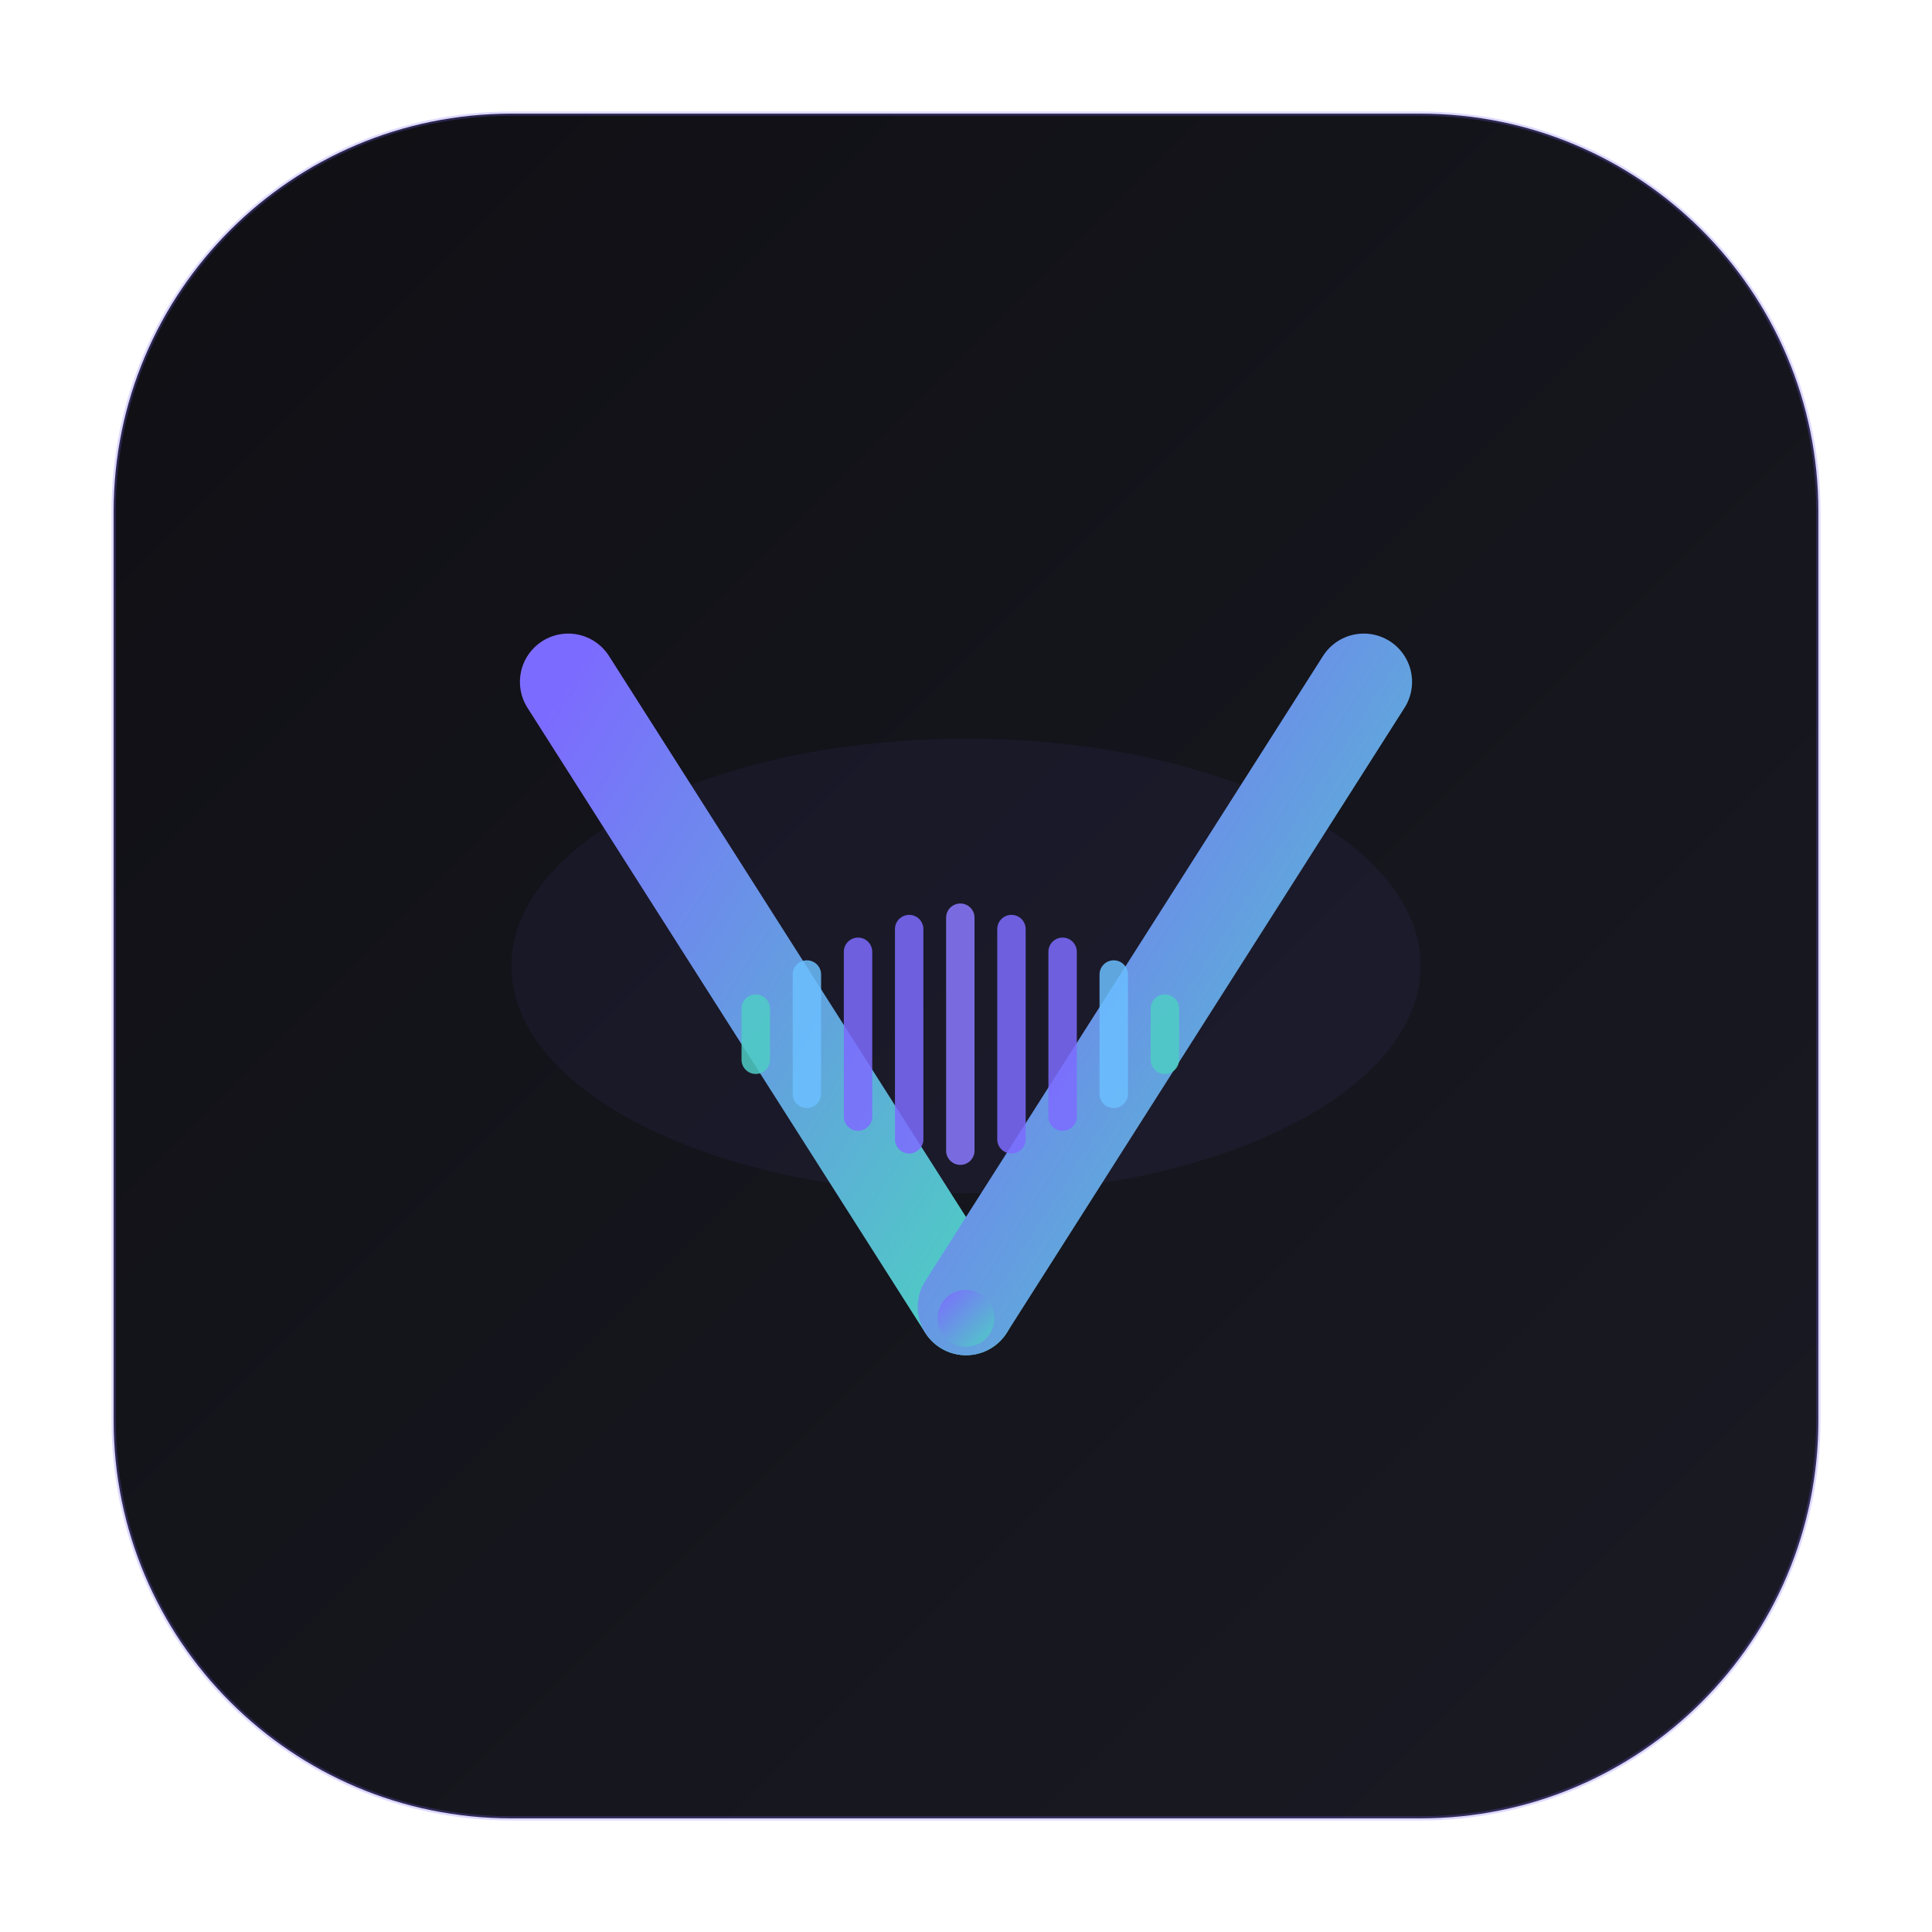
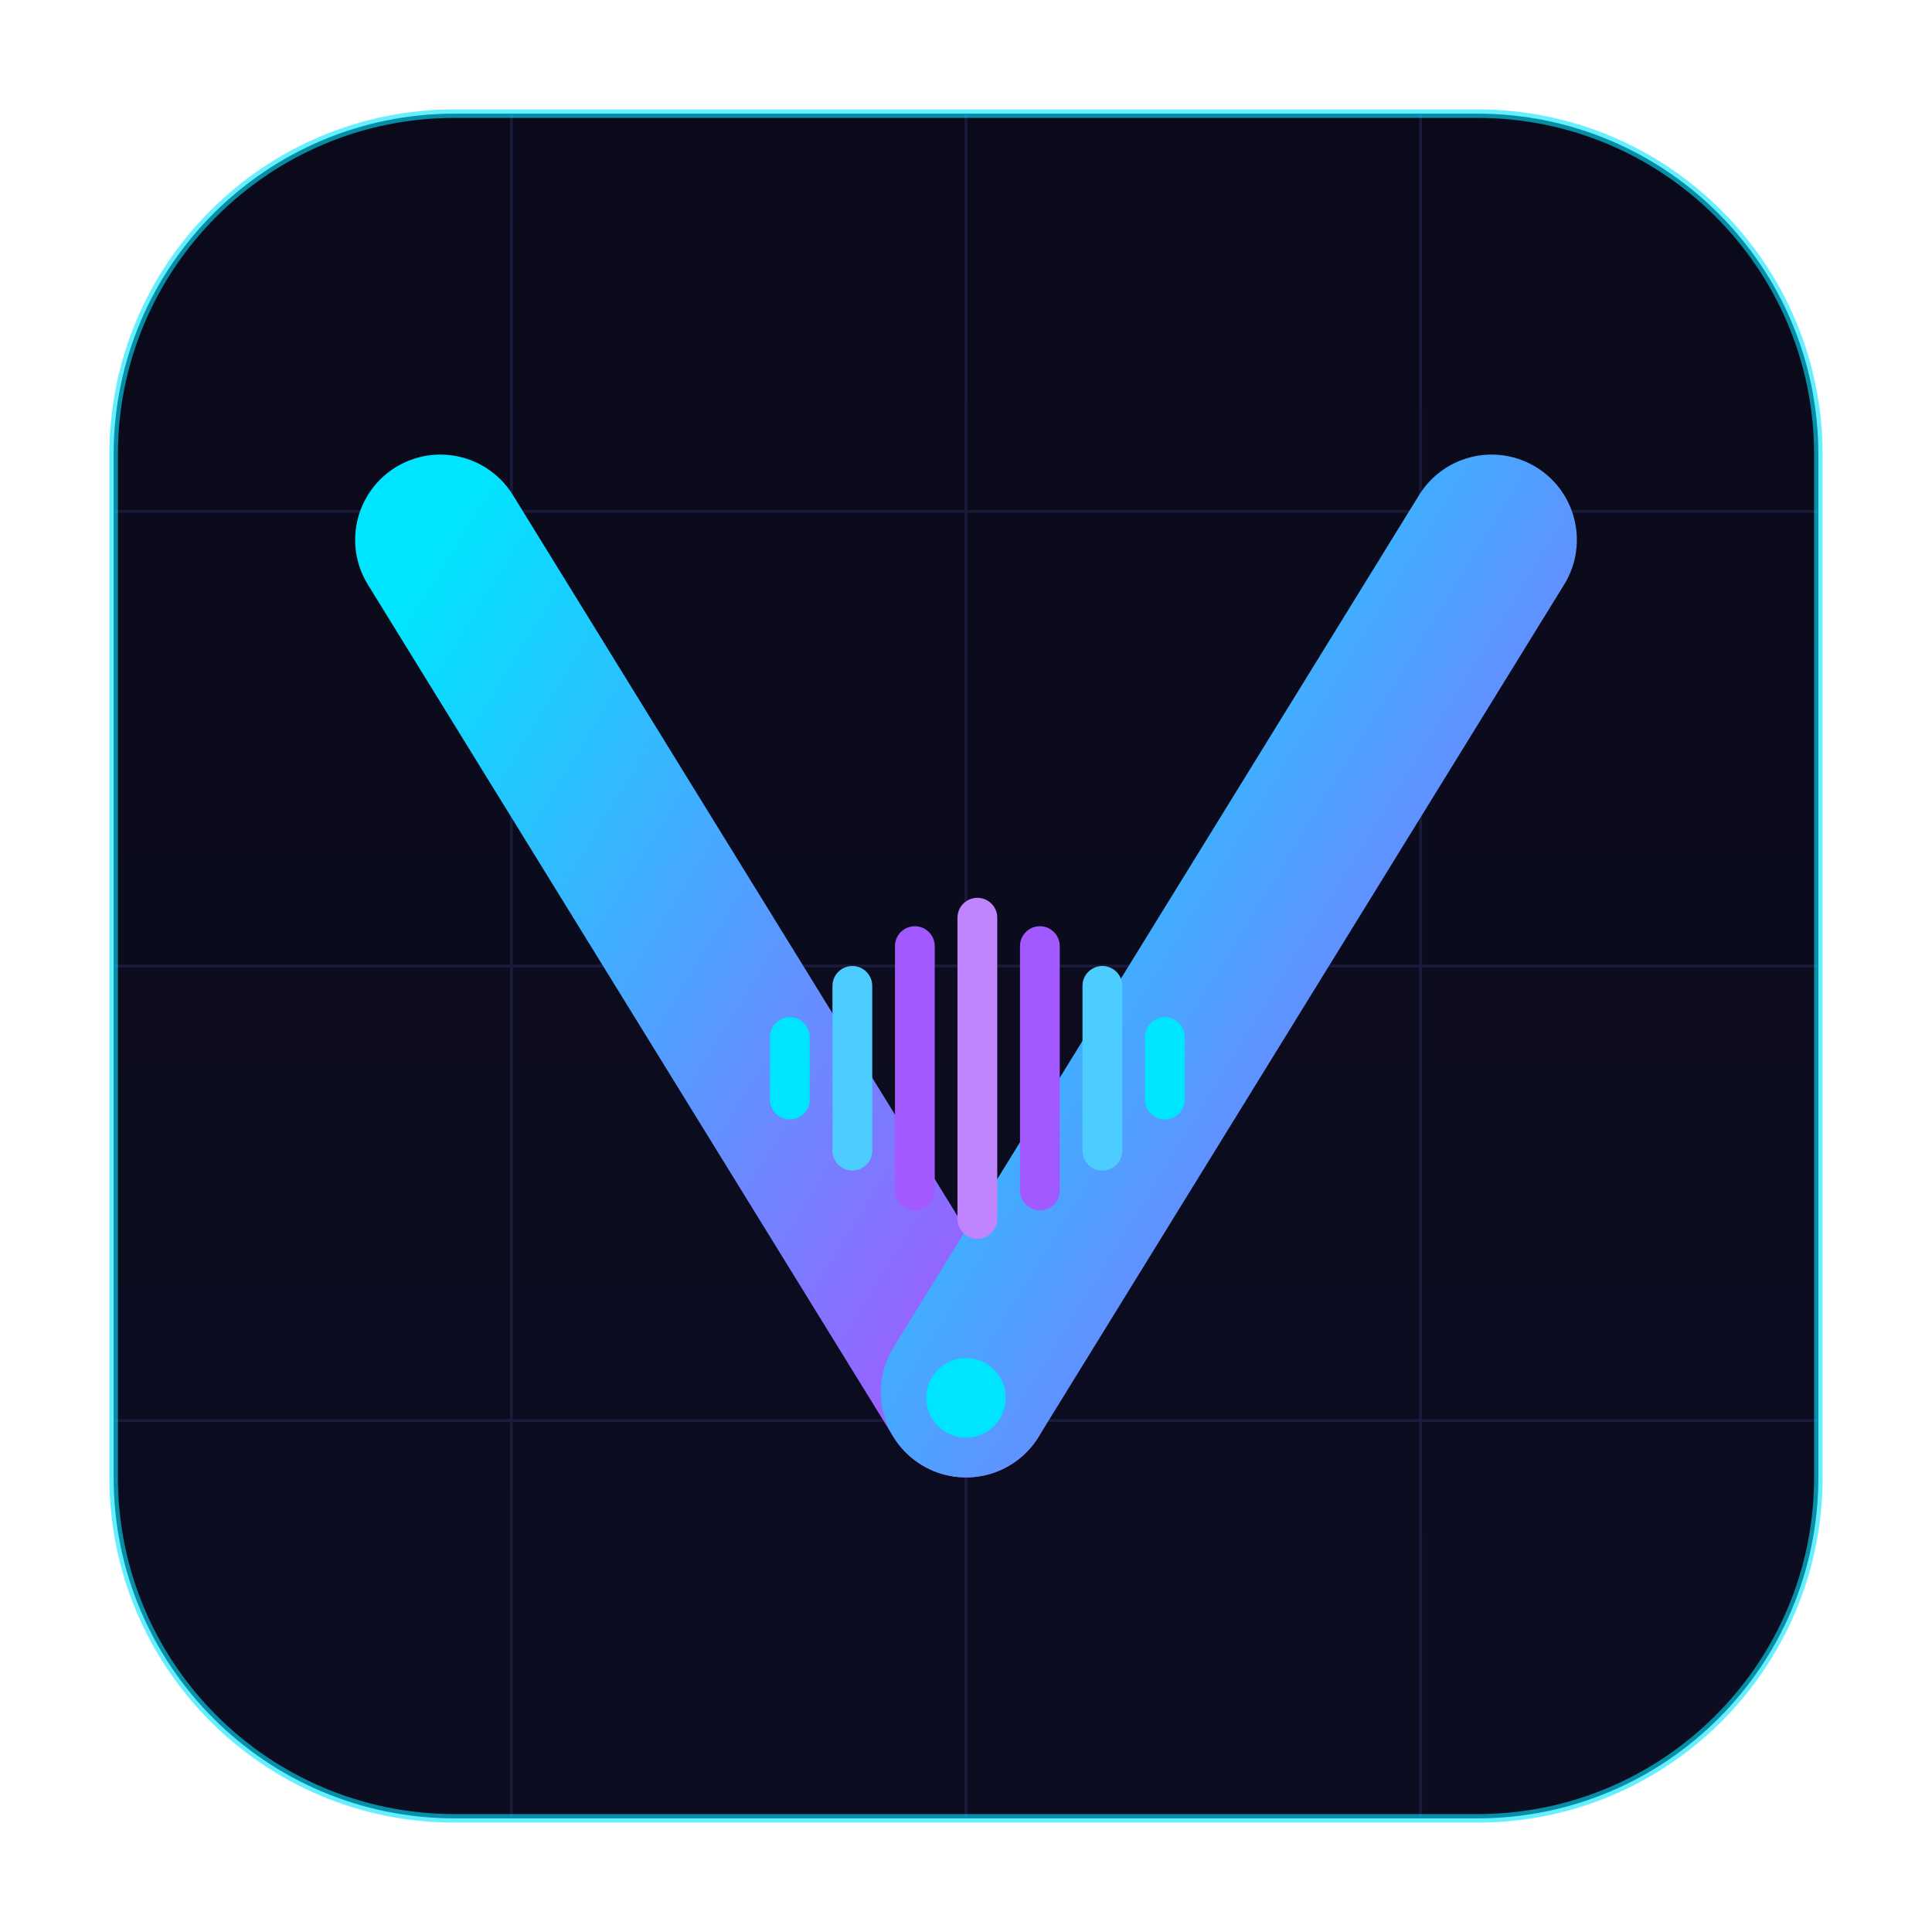
<svg xmlns="http://www.w3.org/2000/svg" viewBox="0 0 680 680" width="100%" role="img">
  <defs>
-     <linearGradient id="bgGrad" x1="0" y1="0" x2="1" y2="1">
-       <stop offset="0%" stop-color="#0F0F14" />
-       <stop offset="100%" stop-color="#1A1A24" />
+     <clipPath id="sq">
+       <rect x="40" y="40" width="600" height="600" rx="120" ry="120" />
+     </clipPath>
+     <linearGradient id="vGrad" x1="0" y1="0" x2="1" y2="1">
+       <stop offset="0%" stop-color="#00E5FF" />
+       <stop offset="100%" stop-color="#A259FF" />
    </linearGradient>
-     <linearGradient id="accentGrad" x1="0" y1="0" x2="1" y2="1">
-       <stop offset="0%" stop-color="#7C6BFF" />
-       <stop offset="100%" stop-color="#4ECDC4" />
+     <linearGradient id="bgG" x1="0" y1="0" x2="0" y2="1">
+       <stop offset="0%" stop-color="#0A0A1A" />
+       <stop offset="100%" stop-color="#0D0D22" />
    </linearGradient>
-     <linearGradient id="waveGrad" x1="0" y1="1" x2="0" y2="0">
-       <stop offset="0%" stop-color="#7C6BFF" stop-opacity="0.3" />
-       <stop offset="100%" stop-color="#7C6BFF" stop-opacity="1" />
-     </linearGradient>
-     <clipPath id="squircle-clip">
-       <rect x="40" y="40" width="600" height="600" rx="140" ry="140" />
-     </clipPath>
  </defs>
-   <rect x="40" y="40" width="600" height="600" rx="140" ry="140" fill="url(#bgGrad)" style="stroke:none;color:rgb(255, 255, 255);stroke-width:1px;stroke-linecap:butt;stroke-linejoin:miter;opacity:1;font-family:&quot;Anthropic Sans&quot;, -apple-system, &quot;system-ui&quot;, &quot;Segoe UI&quot;, sans-serif;font-size:16px;font-weight:400;text-anchor:start;dominant-baseline:auto" />
-   <rect x="40" y="40" width="600" height="600" rx="140" ry="140" fill="none" stroke="#7C6BFF" stroke-width="1.5" stroke-opacity="0.25" style="fill:none;stroke:rgb(124, 107, 255);color:rgb(255, 255, 255);stroke-width:1.5px;stroke-linecap:butt;stroke-linejoin:miter;opacity:1;font-family:&quot;Anthropic Sans&quot;, -apple-system, &quot;system-ui&quot;, &quot;Segoe UI&quot;, sans-serif;font-size:16px;font-weight:400;text-anchor:start;dominant-baseline:auto" />
-   <g clip-path="url(#squircle-clip)" style="fill:rgb(0, 0, 0);stroke:none;color:rgb(255, 255, 255);stroke-width:1px;stroke-linecap:butt;stroke-linejoin:miter;opacity:1;font-family:&quot;Anthropic Sans&quot;, -apple-system, &quot;system-ui&quot;, &quot;Segoe UI&quot;, sans-serif;font-size:16px;font-weight:400;text-anchor:start;dominant-baseline:auto">
-     <ellipse cx="340" cy="340" rx="160" ry="80" fill="#7C6BFF" fill-opacity="0.06" style="fill:rgb(124, 107, 255);stroke:none;color:rgb(255, 255, 255);stroke-width:1px;stroke-linecap:butt;stroke-linejoin:miter;opacity:1;font-family:&quot;Anthropic Sans&quot;, -apple-system, &quot;system-ui&quot;, &quot;Segoe UI&quot;, sans-serif;font-size:16px;font-weight:400;text-anchor:start;dominant-baseline:auto" />
+   <rect x="40" y="40" width="600" height="600" rx="120" ry="120" fill="url(#bgG)" style="stroke:none;color:rgb(255, 255, 255);stroke-width:1px;stroke-linecap:butt;stroke-linejoin:miter;opacity:1;font-family:&quot;Anthropic Sans&quot;, -apple-system, &quot;system-ui&quot;, &quot;Segoe UI&quot;, sans-serif;font-size:16px;font-weight:400;text-anchor:start;dominant-baseline:auto" />
+   <g clip-path="url(#sq)" stroke="#1A1A3A" stroke-width="1" style="fill:rgb(0, 0, 0);stroke:rgb(26, 26, 58);color:rgb(255, 255, 255);stroke-width:1px;stroke-linecap:butt;stroke-linejoin:miter;opacity:1;font-family:&quot;Anthropic Sans&quot;, -apple-system, &quot;system-ui&quot;, &quot;Segoe UI&quot;, sans-serif;font-size:16px;font-weight:400;text-anchor:start;dominant-baseline:auto">
+     <line x1="40" y1="180" x2="640" y2="180" style="fill:rgb(0, 0, 0);stroke:rgb(26, 26, 58);color:rgb(255, 255, 255);stroke-width:1px;stroke-linecap:butt;stroke-linejoin:miter;opacity:1;font-family:&quot;Anthropic Sans&quot;, -apple-system, &quot;system-ui&quot;, &quot;Segoe UI&quot;, sans-serif;font-size:16px;font-weight:400;text-anchor:start;dominant-baseline:auto" />
+     <line x1="40" y1="340" x2="640" y2="340" style="fill:rgb(0, 0, 0);stroke:rgb(26, 26, 58);color:rgb(255, 255, 255);stroke-width:1px;stroke-linecap:butt;stroke-linejoin:miter;opacity:1;font-family:&quot;Anthropic Sans&quot;, -apple-system, &quot;system-ui&quot;, &quot;Segoe UI&quot;, sans-serif;font-size:16px;font-weight:400;text-anchor:start;dominant-baseline:auto" />
+     <line x1="40" y1="500" x2="640" y2="500" style="fill:rgb(0, 0, 0);stroke:rgb(26, 26, 58);color:rgb(255, 255, 255);stroke-width:1px;stroke-linecap:butt;stroke-linejoin:miter;opacity:1;font-family:&quot;Anthropic Sans&quot;, -apple-system, &quot;system-ui&quot;, &quot;Segoe UI&quot;, sans-serif;font-size:16px;font-weight:400;text-anchor:start;dominant-baseline:auto" />
+     <line x1="180" y1="40" x2="180" y2="640" style="fill:rgb(0, 0, 0);stroke:rgb(26, 26, 58);color:rgb(255, 255, 255);stroke-width:1px;stroke-linecap:butt;stroke-linejoin:miter;opacity:1;font-family:&quot;Anthropic Sans&quot;, -apple-system, &quot;system-ui&quot;, &quot;Segoe UI&quot;, sans-serif;font-size:16px;font-weight:400;text-anchor:start;dominant-baseline:auto" />
+     <line x1="340" y1="40" x2="340" y2="640" style="fill:rgb(0, 0, 0);stroke:rgb(26, 26, 58);color:rgb(255, 255, 255);stroke-width:1px;stroke-linecap:butt;stroke-linejoin:miter;opacity:1;font-family:&quot;Anthropic Sans&quot;, -apple-system, &quot;system-ui&quot;, &quot;Segoe UI&quot;, sans-serif;font-size:16px;font-weight:400;text-anchor:start;dominant-baseline:auto" />
+     <line x1="500" y1="40" x2="500" y2="640" style="fill:rgb(0, 0, 0);stroke:rgb(26, 26, 58);color:rgb(255, 255, 255);stroke-width:1px;stroke-linecap:butt;stroke-linejoin:miter;opacity:1;font-family:&quot;Anthropic Sans&quot;, -apple-system, &quot;system-ui&quot;, &quot;Segoe UI&quot;, sans-serif;font-size:16px;font-weight:400;text-anchor:start;dominant-baseline:auto" />
  </g>
-   <line x1="200" y1="240" x2="340" y2="460" stroke="url(#accentGrad)" stroke-width="34" stroke-linecap="round" style="fill:rgb(0, 0, 0);color:rgb(255, 255, 255);stroke-width:34px;stroke-linecap:round;stroke-linejoin:miter;opacity:1;font-family:&quot;Anthropic Sans&quot;, -apple-system, &quot;system-ui&quot;, &quot;Segoe UI&quot;, sans-serif;font-size:16px;font-weight:400;text-anchor:start;dominant-baseline:auto" />
-   <line x1="480" y1="240" x2="340" y2="460" stroke="url(#accentGrad)" stroke-width="34" stroke-linecap="round" style="fill:rgb(0, 0, 0);color:rgb(255, 255, 255);stroke-width:34px;stroke-linecap:round;stroke-linejoin:miter;opacity:1;font-family:&quot;Anthropic Sans&quot;, -apple-system, &quot;system-ui&quot;, &quot;Segoe UI&quot;, sans-serif;font-size:16px;font-weight:400;text-anchor:start;dominant-baseline:auto" />
-   <g opacity="0.85" style="fill:rgb(0, 0, 0);stroke:none;color:rgb(255, 255, 255);stroke-width:1px;stroke-linecap:butt;stroke-linejoin:miter;opacity:0.85;font-family:&quot;Anthropic Sans&quot;, -apple-system, &quot;system-ui&quot;, &quot;Segoe UI&quot;, sans-serif;font-size:16px;font-weight:400;text-anchor:start;dominant-baseline:auto">
-     <rect x="261" y="350" width="10" height="28" rx="5" fill="#4ECDC4" style="fill:rgb(78, 205, 196);stroke:none;color:rgb(255, 255, 255);stroke-width:1px;stroke-linecap:butt;stroke-linejoin:miter;opacity:1;font-family:&quot;Anthropic Sans&quot;, -apple-system, &quot;system-ui&quot;, &quot;Segoe UI&quot;, sans-serif;font-size:16px;font-weight:400;text-anchor:start;dominant-baseline:auto" />
-     <rect x="279" y="338" width="10" height="52" rx="5" fill="#6BBEFF" style="fill:rgb(107, 190, 255);stroke:none;color:rgb(255, 255, 255);stroke-width:1px;stroke-linecap:butt;stroke-linejoin:miter;opacity:1;font-family:&quot;Anthropic Sans&quot;, -apple-system, &quot;system-ui&quot;, &quot;Segoe UI&quot;, sans-serif;font-size:16px;font-weight:400;text-anchor:start;dominant-baseline:auto" />
-     <rect x="297" y="330" width="10" height="68" rx="5" fill="#7C6BFF" style="fill:rgb(124, 107, 255);stroke:none;color:rgb(255, 255, 255);stroke-width:1px;stroke-linecap:butt;stroke-linejoin:miter;opacity:1;font-family:&quot;Anthropic Sans&quot;, -apple-system, &quot;system-ui&quot;, &quot;Segoe UI&quot;, sans-serif;font-size:16px;font-weight:400;text-anchor:start;dominant-baseline:auto" />
-     <rect x="315" y="322" width="10" height="84" rx="5" fill="#7C6BFF" style="fill:rgb(124, 107, 255);stroke:none;color:rgb(255, 255, 255);stroke-width:1px;stroke-linecap:butt;stroke-linejoin:miter;opacity:1;font-family:&quot;Anthropic Sans&quot;, -apple-system, &quot;system-ui&quot;, &quot;Segoe UI&quot;, sans-serif;font-size:16px;font-weight:400;text-anchor:start;dominant-baseline:auto" />
-     <rect x="333" y="318" width="10" height="92" rx="5" fill="#8A79FF" style="fill:rgb(138, 121, 255);stroke:none;color:rgb(255, 255, 255);stroke-width:1px;stroke-linecap:butt;stroke-linejoin:miter;opacity:1;font-family:&quot;Anthropic Sans&quot;, -apple-system, &quot;system-ui&quot;, &quot;Segoe UI&quot;, sans-serif;font-size:16px;font-weight:400;text-anchor:start;dominant-baseline:auto" />
-     <rect x="351" y="322" width="10" height="84" rx="5" fill="#7C6BFF" style="fill:rgb(124, 107, 255);stroke:none;color:rgb(255, 255, 255);stroke-width:1px;stroke-linecap:butt;stroke-linejoin:miter;opacity:1;font-family:&quot;Anthropic Sans&quot;, -apple-system, &quot;system-ui&quot;, &quot;Segoe UI&quot;, sans-serif;font-size:16px;font-weight:400;text-anchor:start;dominant-baseline:auto" />
-     <rect x="369" y="330" width="10" height="68" rx="5" fill="#7C6BFF" style="fill:rgb(124, 107, 255);stroke:none;color:rgb(255, 255, 255);stroke-width:1px;stroke-linecap:butt;stroke-linejoin:miter;opacity:1;font-family:&quot;Anthropic Sans&quot;, -apple-system, &quot;system-ui&quot;, &quot;Segoe UI&quot;, sans-serif;font-size:16px;font-weight:400;text-anchor:start;dominant-baseline:auto" />
-     <rect x="387" y="338" width="10" height="52" rx="5" fill="#6BBEFF" style="fill:rgb(107, 190, 255);stroke:none;color:rgb(255, 255, 255);stroke-width:1px;stroke-linecap:butt;stroke-linejoin:miter;opacity:1;font-family:&quot;Anthropic Sans&quot;, -apple-system, &quot;system-ui&quot;, &quot;Segoe UI&quot;, sans-serif;font-size:16px;font-weight:400;text-anchor:start;dominant-baseline:auto" />
-     <rect x="405" y="350" width="10" height="28" rx="5" fill="#4ECDC4" style="fill:rgb(78, 205, 196);stroke:none;color:rgb(255, 255, 255);stroke-width:1px;stroke-linecap:butt;stroke-linejoin:miter;opacity:1;font-family:&quot;Anthropic Sans&quot;, -apple-system, &quot;system-ui&quot;, &quot;Segoe UI&quot;, sans-serif;font-size:16px;font-weight:400;text-anchor:start;dominant-baseline:auto" />
+   <line x1="155" y1="190" x2="340" y2="490" stroke="url(#vGrad)" stroke-width="60" stroke-linecap="round" style="fill:rgb(0, 0, 0);color:rgb(255, 255, 255);stroke-width:60px;stroke-linecap:round;stroke-linejoin:miter;opacity:1;font-family:&quot;Anthropic Sans&quot;, -apple-system, &quot;system-ui&quot;, &quot;Segoe UI&quot;, sans-serif;font-size:16px;font-weight:400;text-anchor:start;dominant-baseline:auto" />
+   <line x1="525" y1="190" x2="340" y2="490" stroke="url(#vGrad)" stroke-width="60" stroke-linecap="round" style="fill:rgb(0, 0, 0);color:rgb(255, 255, 255);stroke-width:60px;stroke-linecap:round;stroke-linejoin:miter;opacity:1;font-family:&quot;Anthropic Sans&quot;, -apple-system, &quot;system-ui&quot;, &quot;Segoe UI&quot;, sans-serif;font-size:16px;font-weight:400;text-anchor:start;dominant-baseline:auto" />
+   <g clip-path="url(#sq)" style="fill:rgb(0, 0, 0);stroke:none;color:rgb(255, 255, 255);stroke-width:1px;stroke-linecap:butt;stroke-linejoin:miter;opacity:1;font-family:&quot;Anthropic Sans&quot;, -apple-system, &quot;system-ui&quot;, &quot;Segoe UI&quot;, sans-serif;font-size:16px;font-weight:400;text-anchor:start;dominant-baseline:auto">
+     <rect x="271" y="358" width="14" height="36" rx="7" fill="#00E5FF" style="fill:rgb(0, 229, 255);stroke:none;color:rgb(255, 255, 255);stroke-width:1px;stroke-linecap:butt;stroke-linejoin:miter;opacity:1;font-family:&quot;Anthropic Sans&quot;, -apple-system, &quot;system-ui&quot;, &quot;Segoe UI&quot;, sans-serif;font-size:16px;font-weight:400;text-anchor:start;dominant-baseline:auto" />
+     <rect x="293" y="340" width="14" height="72" rx="7" fill="#4DCCFF" style="fill:rgb(77, 204, 255);stroke:none;color:rgb(255, 255, 255);stroke-width:1px;stroke-linecap:butt;stroke-linejoin:miter;opacity:1;font-family:&quot;Anthropic Sans&quot;, -apple-system, &quot;system-ui&quot;, &quot;Segoe UI&quot;, sans-serif;font-size:16px;font-weight:400;text-anchor:start;dominant-baseline:auto" />
+     <rect x="315" y="326" width="14" height="100" rx="7" fill="#A259FF" style="fill:rgb(162, 89, 255);stroke:none;color:rgb(255, 255, 255);stroke-width:1px;stroke-linecap:butt;stroke-linejoin:miter;opacity:1;font-family:&quot;Anthropic Sans&quot;, -apple-system, &quot;system-ui&quot;, &quot;Segoe UI&quot;, sans-serif;font-size:16px;font-weight:400;text-anchor:start;dominant-baseline:auto" />
+     <rect x="337" y="316" width="14" height="120" rx="7" fill="#C084FF" style="fill:rgb(192, 132, 255);stroke:none;color:rgb(255, 255, 255);stroke-width:1px;stroke-linecap:butt;stroke-linejoin:miter;opacity:1;font-family:&quot;Anthropic Sans&quot;, -apple-system, &quot;system-ui&quot;, &quot;Segoe UI&quot;, sans-serif;font-size:16px;font-weight:400;text-anchor:start;dominant-baseline:auto" />
+     <rect x="359" y="326" width="14" height="100" rx="7" fill="#A259FF" style="fill:rgb(162, 89, 255);stroke:none;color:rgb(255, 255, 255);stroke-width:1px;stroke-linecap:butt;stroke-linejoin:miter;opacity:1;font-family:&quot;Anthropic Sans&quot;, -apple-system, &quot;system-ui&quot;, &quot;Segoe UI&quot;, sans-serif;font-size:16px;font-weight:400;text-anchor:start;dominant-baseline:auto" />
+     <rect x="381" y="340" width="14" height="72" rx="7" fill="#4DCCFF" style="fill:rgb(77, 204, 255);stroke:none;color:rgb(255, 255, 255);stroke-width:1px;stroke-linecap:butt;stroke-linejoin:miter;opacity:1;font-family:&quot;Anthropic Sans&quot;, -apple-system, &quot;system-ui&quot;, &quot;Segoe UI&quot;, sans-serif;font-size:16px;font-weight:400;text-anchor:start;dominant-baseline:auto" />
+     <rect x="403" y="358" width="14" height="36" rx="7" fill="#00E5FF" style="fill:rgb(0, 229, 255);stroke:none;color:rgb(255, 255, 255);stroke-width:1px;stroke-linecap:butt;stroke-linejoin:miter;opacity:1;font-family:&quot;Anthropic Sans&quot;, -apple-system, &quot;system-ui&quot;, &quot;Segoe UI&quot;, sans-serif;font-size:16px;font-weight:400;text-anchor:start;dominant-baseline:auto" />
  </g>
-   <circle cx="340" cy="464" r="10" fill="url(#accentGrad)" style="stroke:none;color:rgb(255, 255, 255);stroke-width:1px;stroke-linecap:butt;stroke-linejoin:miter;opacity:1;font-family:&quot;Anthropic Sans&quot;, -apple-system, &quot;system-ui&quot;, &quot;Segoe UI&quot;, sans-serif;font-size:16px;font-weight:400;text-anchor:start;dominant-baseline:auto" />
+   <circle cx="340" cy="492" r="14" fill="#00E5FF" style="fill:rgb(0, 229, 255);stroke:none;color:rgb(255, 255, 255);stroke-width:1px;stroke-linecap:butt;stroke-linejoin:miter;opacity:1;font-family:&quot;Anthropic Sans&quot;, -apple-system, &quot;system-ui&quot;, &quot;Segoe UI&quot;, sans-serif;font-size:16px;font-weight:400;text-anchor:start;dominant-baseline:auto" />
+   <rect x="40" y="40" width="600" height="600" rx="120" ry="120" fill="none" stroke="#00E5FF" stroke-width="3" stroke-opacity="0.6" style="fill:none;stroke:rgb(0, 229, 255);color:rgb(255, 255, 255);stroke-width:3px;stroke-linecap:butt;stroke-linejoin:miter;opacity:1;font-family:&quot;Anthropic Sans&quot;, -apple-system, &quot;system-ui&quot;, &quot;Segoe UI&quot;, sans-serif;font-size:16px;font-weight:400;text-anchor:start;dominant-baseline:auto" />
</svg>
